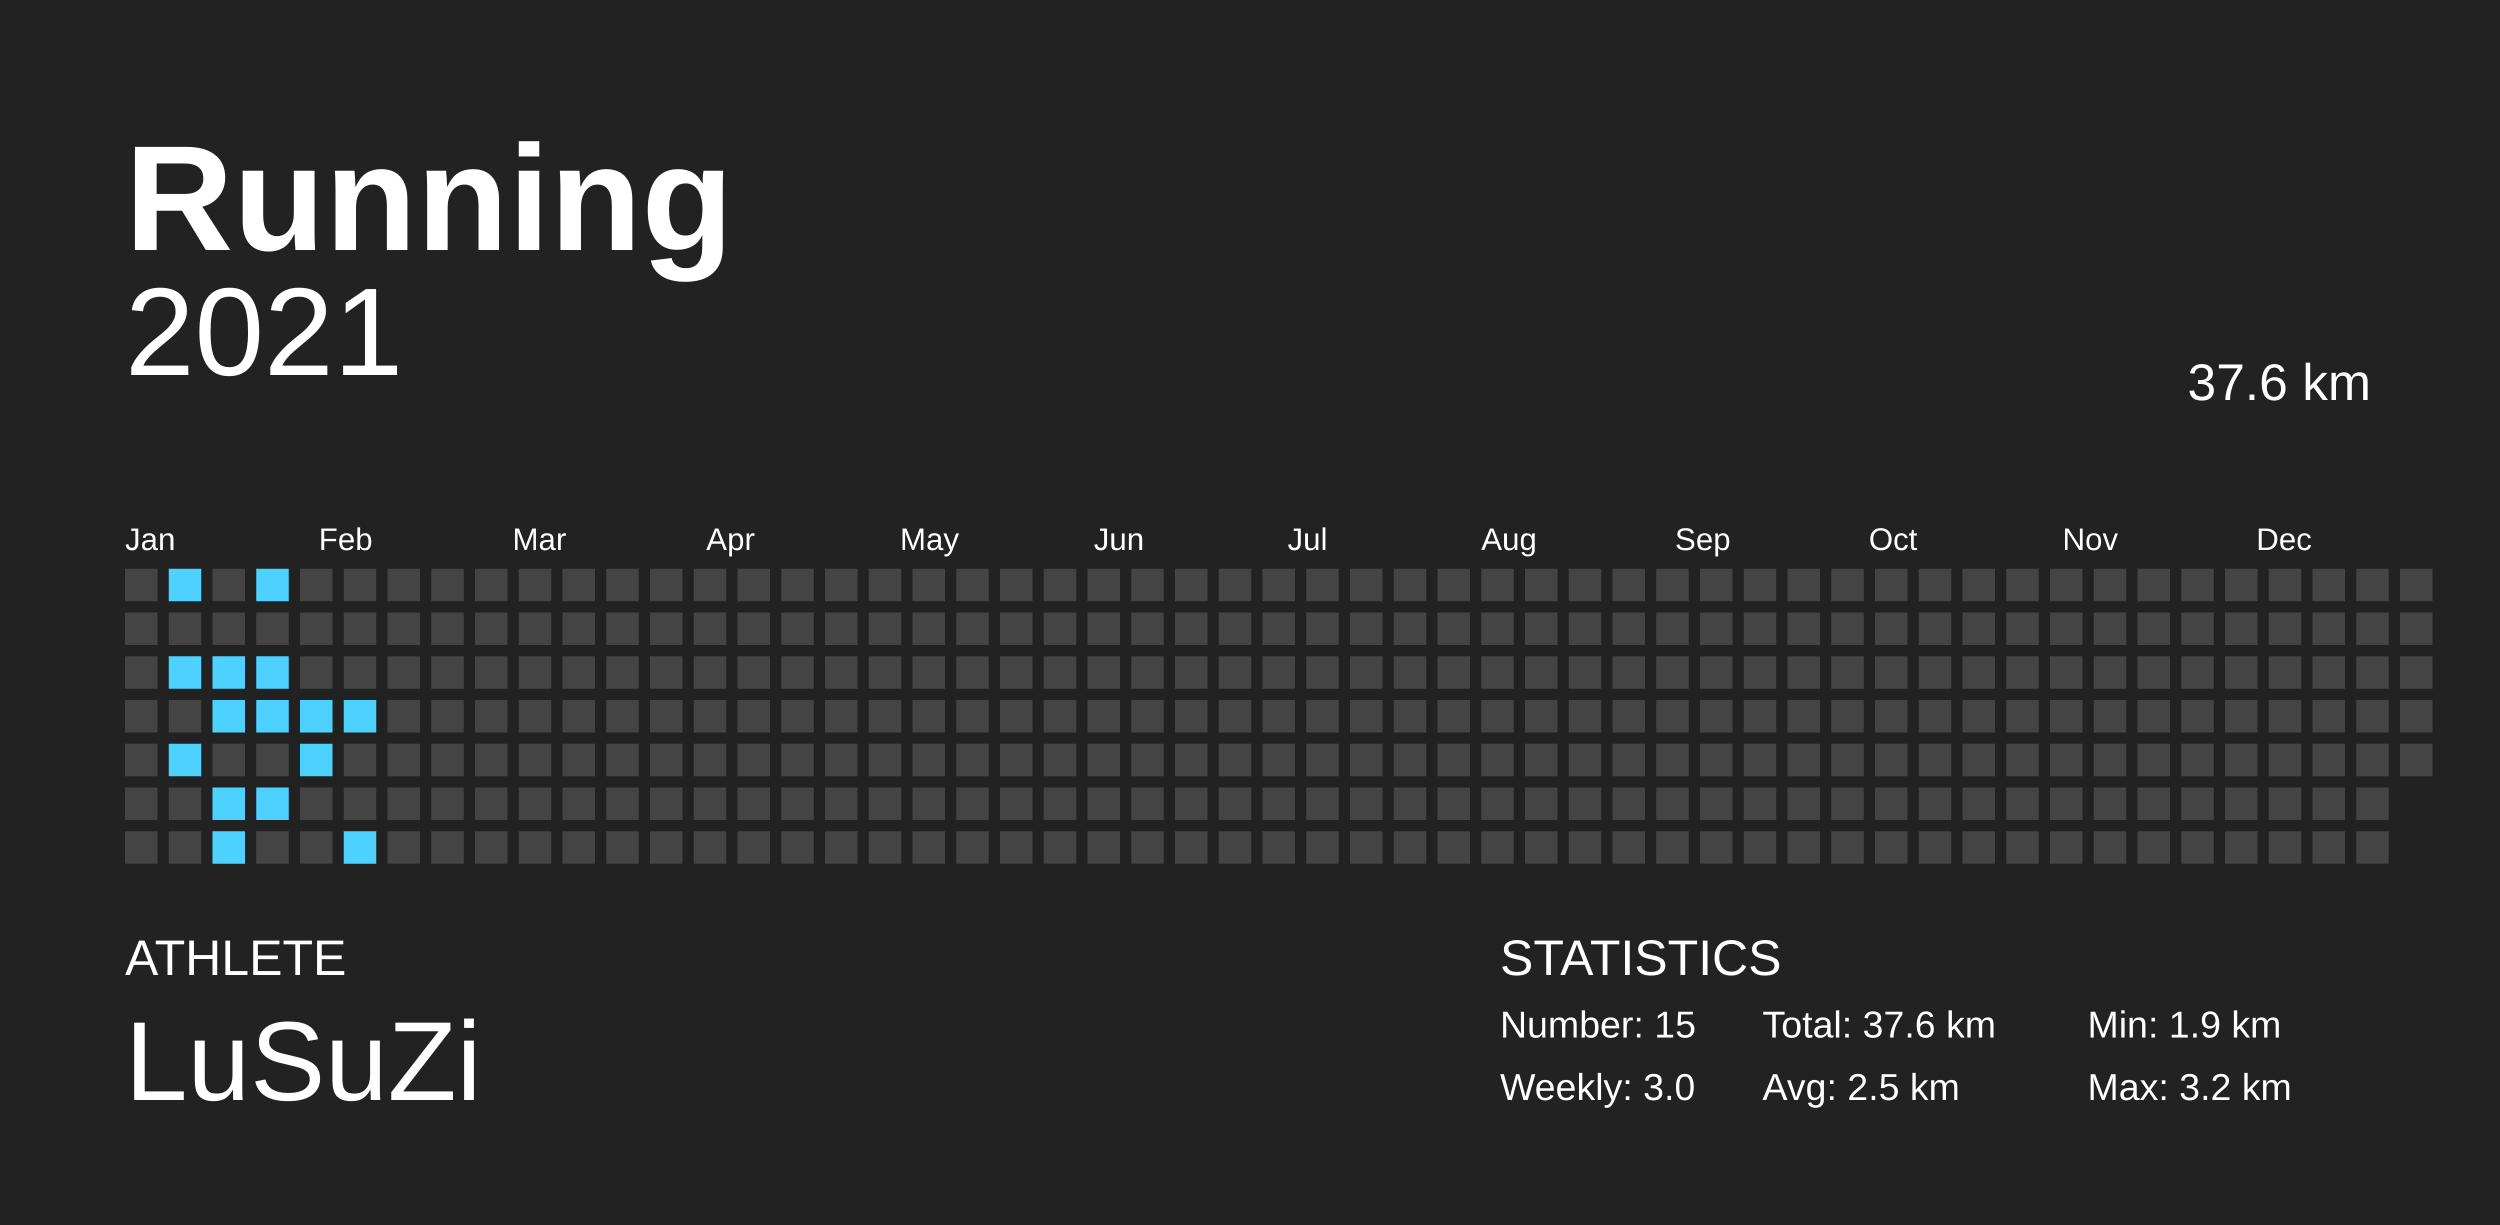
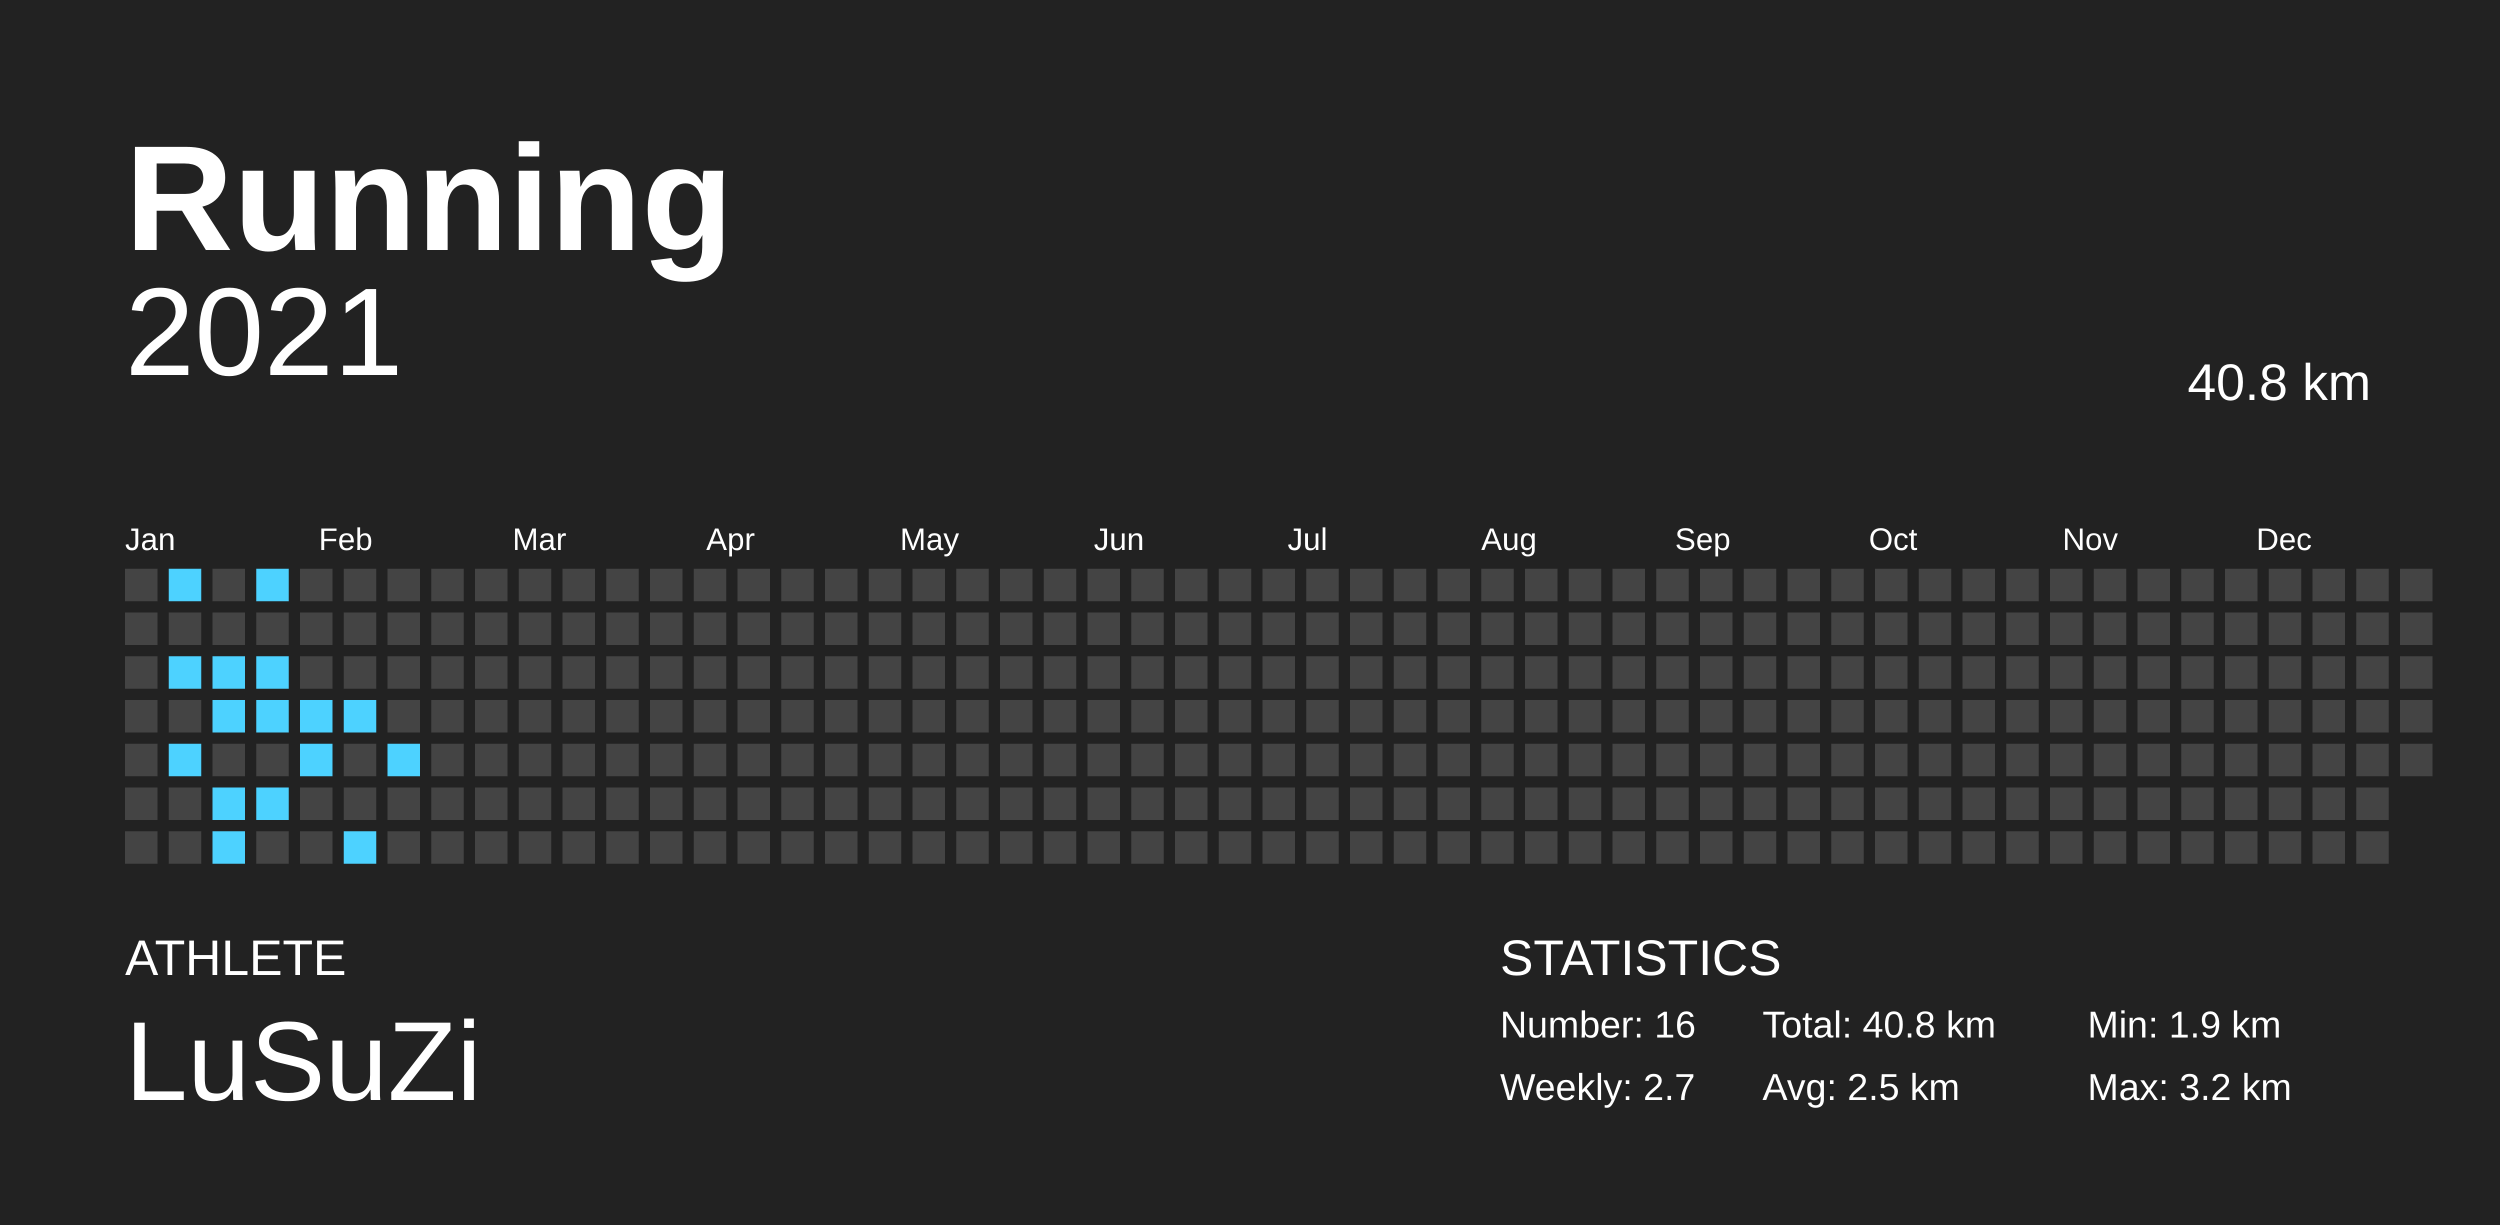
<svg xmlns="http://www.w3.org/2000/svg" baseProfile="full" height="98mm" version="1.1" viewBox="0,0,200,98" width="200mm">
  <defs />
  <rect fill="#222222" height="98" width="200" x="0" y="0" />
  <text fill="#FFFFFF" style="font-size:12px; font-family:Arial; font-weight:bold;" x="10" y="20">Running</text>
  <text fill="#FFFFFF" style="font-size:4px; font-family:Arial" x="10" y="78">ATHLETE</text>
  <text fill="#FFFFFF" style="font-size:9px; font-family:Arial" x="10" y="88">LuSuZi</text>
  <text fill="#FFFFFF" style="font-size:4px; font-family:Arial" x="120" y="78">STATISTICS</text>
-   <text fill="#FFFFFF" style="font-size:3px; font-family:Arial" x="120" y="83">Number: 15</text>
-   <text fill="#FFFFFF" style="font-size:3px; font-family:Arial" x="120" y="88">Weekly: 3.0</text>
-   <text fill="#FFFFFF" style="font-size:3px; font-family:Arial" x="141" y="83">Total: 37.6 km</text>
+   <text fill="#FFFFFF" style="font-size:3px; font-family:Arial" x="120" y="83">Number: 16</text>
+   <text fill="#FFFFFF" style="font-size:3px; font-family:Arial" x="120" y="88">Weekly: 2.7</text>
+   <text fill="#FFFFFF" style="font-size:3px; font-family:Arial" x="141" y="83">Total: 40.8 km</text>
  <text fill="#FFFFFF" style="font-size:3px; font-family:Arial" x="141" y="88">Avg: 2.5 km</text>
  <text fill="#FFFFFF" style="font-size:3px; font-family:Arial" x="167" y="83">Min: 1.9 km</text>
  <text fill="#FFFFFF" style="font-size:3px; font-family:Arial" x="167" y="88">Max: 3.2 km</text>
  <text alignment-baseline="hanging" fill="#FFFFFF" style="font-size:10.0px; font-family:Arial;" x="10" y="30">2021</text>
-   <text alignment-baseline="hanging" fill="#FFFFFF" style="font-size:4.125px; font-family:Arial;" x="175" y="32">37.6 km</text>
+   <text alignment-baseline="hanging" fill="#FFFFFF" style="font-size:4.125px; font-family:Arial;" x="175" y="32">40.8 km</text>
  <text fill="#FFFFFF" style="font-size:2.5px; font-family:Arial" x="10.0" y="44">Jan</text>
  <text fill="#FFFFFF" style="font-size:2.5px; font-family:Arial" x="25.5" y="44">Feb</text>
  <text fill="#FFFFFF" style="font-size:2.5px; font-family:Arial" x="41.0" y="44">Mar</text>
  <text fill="#FFFFFF" style="font-size:2.5px; font-family:Arial" x="56.5" y="44">Apr</text>
  <text fill="#FFFFFF" style="font-size:2.5px; font-family:Arial" x="72.0" y="44">May</text>
  <text fill="#FFFFFF" style="font-size:2.5px; font-family:Arial" x="87.5" y="44">Jun</text>
  <text fill="#FFFFFF" style="font-size:2.5px; font-family:Arial" x="103.0" y="44">Jul</text>
  <text fill="#FFFFFF" style="font-size:2.5px; font-family:Arial" x="118.5" y="44">Aug</text>
  <text fill="#FFFFFF" style="font-size:2.5px; font-family:Arial" x="134.0" y="44">Sep</text>
  <text fill="#FFFFFF" style="font-size:2.5px; font-family:Arial" x="149.5" y="44">Oct</text>
  <text fill="#FFFFFF" style="font-size:2.5px; font-family:Arial" x="165.0" y="44">Nov</text>
  <text fill="#FFFFFF" style="font-size:2.5px; font-family:Arial" x="180.5" y="44">Dec</text>
  <rect fill="#444444" height="2.6" width="2.6" x="10.0" y="45.5" />
  <rect fill="#444444" height="2.6" width="2.6" x="10.0" y="49.0" />
  <rect fill="#444444" height="2.6" width="2.6" x="10.0" y="52.5" />
  <rect fill="#444444" height="2.6" width="2.6" x="10.0" y="56.0" />
  <rect fill="#444444" height="2.6" width="2.6" x="10.0" y="59.5" />
  <rect fill="#444444" height="2.6" width="2.6" x="10.0" y="63.0" />
  <rect fill="#444444" height="2.6" width="2.6" x="10.0" y="66.5" />
  <rect fill="#4dd2ff" height="2.6" width="2.6" x="13.5" y="45.5" />
  <rect fill="#444444" height="2.6" width="2.6" x="13.5" y="49.0" />
  <rect fill="#4dd2ff" height="2.6" width="2.6" x="13.5" y="52.5" />
  <rect fill="#444444" height="2.6" width="2.6" x="13.5" y="56.0" />
  <rect fill="#4dd2ff" height="2.6" width="2.6" x="13.5" y="59.5" />
  <rect fill="#444444" height="2.6" width="2.6" x="13.5" y="63.0" />
  <rect fill="#444444" height="2.6" width="2.6" x="13.5" y="66.5" />
  <rect fill="#444444" height="2.6" width="2.6" x="17.0" y="45.5" />
  <rect fill="#444444" height="2.6" width="2.6" x="17.0" y="49.0" />
  <rect fill="#4dd2ff" height="2.6" width="2.6" x="17.0" y="52.5" />
  <rect fill="#4dd2ff" height="2.6" width="2.6" x="17.0" y="56.0" />
  <rect fill="#444444" height="2.6" width="2.6" x="17.0" y="59.5" />
  <rect fill="#4dd2ff" height="2.6" width="2.6" x="17.0" y="63.0" />
  <rect fill="#4dd2ff" height="2.6" width="2.6" x="17.0" y="66.5" />
  <rect fill="#4dd2ff" height="2.6" width="2.6" x="20.5" y="45.5" />
  <rect fill="#444444" height="2.6" width="2.6" x="20.5" y="49.0" />
  <rect fill="#4dd2ff" height="2.6" width="2.6" x="20.5" y="52.5" />
  <rect fill="#4dd2ff" height="2.6" width="2.6" x="20.5" y="56.0" />
  <rect fill="#444444" height="2.6" width="2.6" x="20.5" y="59.5" />
  <rect fill="#4dd2ff" height="2.6" width="2.6" x="20.5" y="63.0" />
  <rect fill="#444444" height="2.6" width="2.6" x="20.5" y="66.5" />
  <rect fill="#444444" height="2.6" width="2.6" x="24.0" y="45.5" />
  <rect fill="#444444" height="2.6" width="2.6" x="24.0" y="49.0" />
  <rect fill="#444444" height="2.6" width="2.6" x="24.0" y="52.5" />
  <rect fill="#4dd2ff" height="2.6" width="2.6" x="24.0" y="56.0" />
  <rect fill="#4dd2ff" height="2.6" width="2.6" x="24.0" y="59.5" />
  <rect fill="#444444" height="2.6" width="2.6" x="24.0" y="63.0" />
  <rect fill="#444444" height="2.6" width="2.6" x="24.0" y="66.5" />
  <rect fill="#444444" height="2.6" width="2.6" x="27.5" y="45.5" />
  <rect fill="#444444" height="2.6" width="2.6" x="27.5" y="49.0" />
  <rect fill="#444444" height="2.6" width="2.6" x="27.5" y="52.5" />
  <rect fill="#4dd2ff" height="2.6" width="2.6" x="27.5" y="56.0" />
  <rect fill="#444444" height="2.6" width="2.6" x="27.5" y="59.5" />
  <rect fill="#444444" height="2.6" width="2.6" x="27.5" y="63.0" />
  <rect fill="#4dd2ff" height="2.6" width="2.6" x="27.5" y="66.5" />
  <rect fill="#444444" height="2.6" width="2.6" x="31.0" y="45.5" />
  <rect fill="#444444" height="2.6" width="2.6" x="31.0" y="49.0" />
  <rect fill="#444444" height="2.6" width="2.6" x="31.0" y="52.5" />
  <rect fill="#444444" height="2.6" width="2.6" x="31.0" y="56.0" />
-   <rect fill="#444444" height="2.6" width="2.6" x="31.0" y="59.5" />
+   <rect fill="#4dd2ff" height="2.6" width="2.6" x="31.0" y="59.5" />
  <rect fill="#444444" height="2.6" width="2.6" x="31.0" y="63.0" />
  <rect fill="#444444" height="2.6" width="2.6" x="31.0" y="66.5" />
  <rect fill="#444444" height="2.6" width="2.6" x="34.5" y="45.5" />
  <rect fill="#444444" height="2.6" width="2.6" x="34.5" y="49.0" />
  <rect fill="#444444" height="2.6" width="2.6" x="34.5" y="52.5" />
  <rect fill="#444444" height="2.6" width="2.6" x="34.5" y="56.0" />
  <rect fill="#444444" height="2.6" width="2.6" x="34.5" y="59.5" />
  <rect fill="#444444" height="2.6" width="2.6" x="34.5" y="63.0" />
  <rect fill="#444444" height="2.6" width="2.6" x="34.5" y="66.5" />
  <rect fill="#444444" height="2.6" width="2.6" x="38.0" y="45.5" />
  <rect fill="#444444" height="2.6" width="2.6" x="38.0" y="49.0" />
  <rect fill="#444444" height="2.6" width="2.6" x="38.0" y="52.5" />
  <rect fill="#444444" height="2.6" width="2.6" x="38.0" y="56.0" />
  <rect fill="#444444" height="2.6" width="2.6" x="38.0" y="59.5" />
  <rect fill="#444444" height="2.6" width="2.6" x="38.0" y="63.0" />
  <rect fill="#444444" height="2.6" width="2.6" x="38.0" y="66.5" />
  <rect fill="#444444" height="2.6" width="2.6" x="41.5" y="45.5" />
  <rect fill="#444444" height="2.6" width="2.6" x="41.5" y="49.0" />
  <rect fill="#444444" height="2.6" width="2.6" x="41.5" y="52.5" />
  <rect fill="#444444" height="2.6" width="2.6" x="41.5" y="56.0" />
  <rect fill="#444444" height="2.6" width="2.6" x="41.5" y="59.5" />
  <rect fill="#444444" height="2.6" width="2.6" x="41.5" y="63.0" />
  <rect fill="#444444" height="2.6" width="2.6" x="41.5" y="66.5" />
  <rect fill="#444444" height="2.6" width="2.6" x="45.0" y="45.5" />
  <rect fill="#444444" height="2.6" width="2.6" x="45.0" y="49.0" />
  <rect fill="#444444" height="2.6" width="2.6" x="45.0" y="52.5" />
  <rect fill="#444444" height="2.6" width="2.6" x="45.0" y="56.0" />
  <rect fill="#444444" height="2.6" width="2.6" x="45.0" y="59.5" />
  <rect fill="#444444" height="2.6" width="2.6" x="45.0" y="63.0" />
  <rect fill="#444444" height="2.6" width="2.6" x="45.0" y="66.5" />
  <rect fill="#444444" height="2.6" width="2.6" x="48.5" y="45.5" />
  <rect fill="#444444" height="2.6" width="2.6" x="48.5" y="49.0" />
  <rect fill="#444444" height="2.6" width="2.6" x="48.5" y="52.5" />
  <rect fill="#444444" height="2.6" width="2.6" x="48.5" y="56.0" />
  <rect fill="#444444" height="2.6" width="2.6" x="48.5" y="59.5" />
  <rect fill="#444444" height="2.6" width="2.6" x="48.5" y="63.0" />
  <rect fill="#444444" height="2.6" width="2.6" x="48.5" y="66.5" />
  <rect fill="#444444" height="2.6" width="2.6" x="52.0" y="45.5" />
  <rect fill="#444444" height="2.6" width="2.6" x="52.0" y="49.0" />
  <rect fill="#444444" height="2.6" width="2.6" x="52.0" y="52.5" />
  <rect fill="#444444" height="2.6" width="2.6" x="52.0" y="56.0" />
  <rect fill="#444444" height="2.6" width="2.6" x="52.0" y="59.5" />
  <rect fill="#444444" height="2.6" width="2.6" x="52.0" y="63.0" />
  <rect fill="#444444" height="2.6" width="2.6" x="52.0" y="66.5" />
  <rect fill="#444444" height="2.6" width="2.6" x="55.5" y="45.5" />
  <rect fill="#444444" height="2.6" width="2.6" x="55.5" y="49.0" />
  <rect fill="#444444" height="2.6" width="2.6" x="55.5" y="52.5" />
  <rect fill="#444444" height="2.6" width="2.6" x="55.5" y="56.0" />
  <rect fill="#444444" height="2.6" width="2.6" x="55.5" y="59.5" />
  <rect fill="#444444" height="2.6" width="2.6" x="55.5" y="63.0" />
  <rect fill="#444444" height="2.6" width="2.6" x="55.5" y="66.5" />
  <rect fill="#444444" height="2.6" width="2.6" x="59.0" y="45.5" />
  <rect fill="#444444" height="2.6" width="2.6" x="59.0" y="49.0" />
  <rect fill="#444444" height="2.6" width="2.6" x="59.0" y="52.5" />
  <rect fill="#444444" height="2.6" width="2.6" x="59.0" y="56.0" />
  <rect fill="#444444" height="2.6" width="2.6" x="59.0" y="59.5" />
  <rect fill="#444444" height="2.6" width="2.6" x="59.0" y="63.0" />
  <rect fill="#444444" height="2.6" width="2.6" x="59.0" y="66.5" />
  <rect fill="#444444" height="2.6" width="2.6" x="62.5" y="45.5" />
  <rect fill="#444444" height="2.6" width="2.6" x="62.5" y="49.0" />
  <rect fill="#444444" height="2.6" width="2.6" x="62.5" y="52.5" />
  <rect fill="#444444" height="2.6" width="2.6" x="62.5" y="56.0" />
  <rect fill="#444444" height="2.6" width="2.6" x="62.5" y="59.5" />
  <rect fill="#444444" height="2.6" width="2.6" x="62.5" y="63.0" />
  <rect fill="#444444" height="2.6" width="2.6" x="62.5" y="66.5" />
  <rect fill="#444444" height="2.6" width="2.6" x="66.0" y="45.5" />
  <rect fill="#444444" height="2.6" width="2.6" x="66.0" y="49.0" />
  <rect fill="#444444" height="2.6" width="2.6" x="66.0" y="52.5" />
  <rect fill="#444444" height="2.6" width="2.6" x="66.0" y="56.0" />
  <rect fill="#444444" height="2.6" width="2.6" x="66.0" y="59.5" />
  <rect fill="#444444" height="2.6" width="2.6" x="66.0" y="63.0" />
  <rect fill="#444444" height="2.6" width="2.6" x="66.0" y="66.5" />
  <rect fill="#444444" height="2.6" width="2.6" x="69.5" y="45.5" />
  <rect fill="#444444" height="2.6" width="2.6" x="69.5" y="49.0" />
  <rect fill="#444444" height="2.6" width="2.6" x="69.5" y="52.5" />
  <rect fill="#444444" height="2.6" width="2.6" x="69.5" y="56.0" />
  <rect fill="#444444" height="2.6" width="2.6" x="69.5" y="59.5" />
  <rect fill="#444444" height="2.6" width="2.6" x="69.5" y="63.0" />
  <rect fill="#444444" height="2.6" width="2.6" x="69.5" y="66.5" />
  <rect fill="#444444" height="2.6" width="2.6" x="73.0" y="45.5" />
  <rect fill="#444444" height="2.6" width="2.6" x="73.0" y="49.0" />
  <rect fill="#444444" height="2.6" width="2.6" x="73.0" y="52.5" />
  <rect fill="#444444" height="2.6" width="2.6" x="73.0" y="56.0" />
  <rect fill="#444444" height="2.6" width="2.6" x="73.0" y="59.5" />
  <rect fill="#444444" height="2.6" width="2.6" x="73.0" y="63.0" />
  <rect fill="#444444" height="2.6" width="2.6" x="73.0" y="66.5" />
  <rect fill="#444444" height="2.6" width="2.6" x="76.5" y="45.5" />
  <rect fill="#444444" height="2.6" width="2.6" x="76.5" y="49.0" />
  <rect fill="#444444" height="2.6" width="2.6" x="76.5" y="52.5" />
  <rect fill="#444444" height="2.6" width="2.6" x="76.5" y="56.0" />
  <rect fill="#444444" height="2.6" width="2.6" x="76.5" y="59.5" />
  <rect fill="#444444" height="2.6" width="2.6" x="76.5" y="63.0" />
  <rect fill="#444444" height="2.6" width="2.6" x="76.5" y="66.5" />
  <rect fill="#444444" height="2.6" width="2.6" x="80.0" y="45.5" />
  <rect fill="#444444" height="2.6" width="2.6" x="80.0" y="49.0" />
  <rect fill="#444444" height="2.6" width="2.6" x="80.0" y="52.5" />
  <rect fill="#444444" height="2.6" width="2.6" x="80.0" y="56.0" />
  <rect fill="#444444" height="2.6" width="2.6" x="80.0" y="59.5" />
  <rect fill="#444444" height="2.6" width="2.6" x="80.0" y="63.0" />
  <rect fill="#444444" height="2.6" width="2.6" x="80.0" y="66.5" />
  <rect fill="#444444" height="2.6" width="2.6" x="83.5" y="45.5" />
  <rect fill="#444444" height="2.6" width="2.6" x="83.5" y="49.0" />
  <rect fill="#444444" height="2.6" width="2.6" x="83.5" y="52.5" />
  <rect fill="#444444" height="2.6" width="2.6" x="83.5" y="56.0" />
  <rect fill="#444444" height="2.6" width="2.6" x="83.5" y="59.5" />
  <rect fill="#444444" height="2.6" width="2.6" x="83.5" y="63.0" />
  <rect fill="#444444" height="2.6" width="2.6" x="83.5" y="66.5" />
  <rect fill="#444444" height="2.6" width="2.6" x="87.0" y="45.5" />
  <rect fill="#444444" height="2.6" width="2.6" x="87.0" y="49.0" />
  <rect fill="#444444" height="2.6" width="2.6" x="87.0" y="52.5" />
  <rect fill="#444444" height="2.6" width="2.6" x="87.0" y="56.0" />
  <rect fill="#444444" height="2.6" width="2.6" x="87.0" y="59.5" />
  <rect fill="#444444" height="2.6" width="2.6" x="87.0" y="63.0" />
  <rect fill="#444444" height="2.6" width="2.6" x="87.0" y="66.5" />
  <rect fill="#444444" height="2.6" width="2.6" x="90.5" y="45.5" />
  <rect fill="#444444" height="2.6" width="2.6" x="90.5" y="49.0" />
  <rect fill="#444444" height="2.6" width="2.6" x="90.5" y="52.5" />
  <rect fill="#444444" height="2.6" width="2.6" x="90.5" y="56.0" />
  <rect fill="#444444" height="2.6" width="2.6" x="90.5" y="59.5" />
  <rect fill="#444444" height="2.6" width="2.6" x="90.5" y="63.0" />
  <rect fill="#444444" height="2.6" width="2.6" x="90.5" y="66.5" />
  <rect fill="#444444" height="2.6" width="2.6" x="94.0" y="45.5" />
  <rect fill="#444444" height="2.6" width="2.6" x="94.0" y="49.0" />
  <rect fill="#444444" height="2.6" width="2.6" x="94.0" y="52.5" />
  <rect fill="#444444" height="2.6" width="2.6" x="94.0" y="56.0" />
  <rect fill="#444444" height="2.6" width="2.6" x="94.0" y="59.5" />
  <rect fill="#444444" height="2.6" width="2.6" x="94.0" y="63.0" />
  <rect fill="#444444" height="2.6" width="2.6" x="94.0" y="66.5" />
  <rect fill="#444444" height="2.6" width="2.6" x="97.5" y="45.5" />
  <rect fill="#444444" height="2.6" width="2.6" x="97.5" y="49.0" />
  <rect fill="#444444" height="2.6" width="2.6" x="97.5" y="52.5" />
  <rect fill="#444444" height="2.6" width="2.6" x="97.5" y="56.0" />
  <rect fill="#444444" height="2.6" width="2.6" x="97.5" y="59.5" />
  <rect fill="#444444" height="2.6" width="2.6" x="97.5" y="63.0" />
  <rect fill="#444444" height="2.6" width="2.6" x="97.5" y="66.5" />
  <rect fill="#444444" height="2.6" width="2.6" x="101.0" y="45.5" />
  <rect fill="#444444" height="2.6" width="2.6" x="101.0" y="49.0" />
  <rect fill="#444444" height="2.6" width="2.6" x="101.0" y="52.5" />
  <rect fill="#444444" height="2.6" width="2.6" x="101.0" y="56.0" />
  <rect fill="#444444" height="2.6" width="2.6" x="101.0" y="59.5" />
  <rect fill="#444444" height="2.6" width="2.6" x="101.0" y="63.0" />
  <rect fill="#444444" height="2.6" width="2.6" x="101.0" y="66.5" />
  <rect fill="#444444" height="2.6" width="2.6" x="104.5" y="45.5" />
  <rect fill="#444444" height="2.6" width="2.6" x="104.5" y="49.0" />
  <rect fill="#444444" height="2.6" width="2.6" x="104.5" y="52.5" />
  <rect fill="#444444" height="2.6" width="2.6" x="104.5" y="56.0" />
  <rect fill="#444444" height="2.6" width="2.6" x="104.5" y="59.5" />
  <rect fill="#444444" height="2.6" width="2.6" x="104.5" y="63.0" />
  <rect fill="#444444" height="2.6" width="2.6" x="104.5" y="66.5" />
  <rect fill="#444444" height="2.6" width="2.6" x="108.0" y="45.5" />
  <rect fill="#444444" height="2.6" width="2.6" x="108.0" y="49.0" />
  <rect fill="#444444" height="2.6" width="2.6" x="108.0" y="52.5" />
  <rect fill="#444444" height="2.6" width="2.6" x="108.0" y="56.0" />
  <rect fill="#444444" height="2.6" width="2.6" x="108.0" y="59.5" />
  <rect fill="#444444" height="2.6" width="2.6" x="108.0" y="63.0" />
  <rect fill="#444444" height="2.6" width="2.6" x="108.0" y="66.5" />
  <rect fill="#444444" height="2.6" width="2.6" x="111.5" y="45.5" />
  <rect fill="#444444" height="2.6" width="2.6" x="111.5" y="49.0" />
  <rect fill="#444444" height="2.6" width="2.6" x="111.5" y="52.5" />
  <rect fill="#444444" height="2.6" width="2.6" x="111.5" y="56.0" />
  <rect fill="#444444" height="2.6" width="2.6" x="111.5" y="59.5" />
  <rect fill="#444444" height="2.6" width="2.6" x="111.5" y="63.0" />
  <rect fill="#444444" height="2.6" width="2.6" x="111.5" y="66.5" />
  <rect fill="#444444" height="2.6" width="2.6" x="115.0" y="45.5" />
  <rect fill="#444444" height="2.6" width="2.6" x="115.0" y="49.0" />
  <rect fill="#444444" height="2.6" width="2.6" x="115.0" y="52.5" />
  <rect fill="#444444" height="2.6" width="2.6" x="115.0" y="56.0" />
  <rect fill="#444444" height="2.6" width="2.6" x="115.0" y="59.5" />
  <rect fill="#444444" height="2.6" width="2.6" x="115.0" y="63.0" />
  <rect fill="#444444" height="2.6" width="2.6" x="115.0" y="66.5" />
  <rect fill="#444444" height="2.6" width="2.6" x="118.5" y="45.5" />
  <rect fill="#444444" height="2.6" width="2.6" x="118.5" y="49.0" />
  <rect fill="#444444" height="2.6" width="2.6" x="118.5" y="52.5" />
  <rect fill="#444444" height="2.6" width="2.6" x="118.5" y="56.0" />
  <rect fill="#444444" height="2.6" width="2.6" x="118.5" y="59.5" />
  <rect fill="#444444" height="2.6" width="2.6" x="118.5" y="63.0" />
  <rect fill="#444444" height="2.6" width="2.6" x="118.5" y="66.5" />
  <rect fill="#444444" height="2.6" width="2.6" x="122.0" y="45.5" />
  <rect fill="#444444" height="2.6" width="2.6" x="122.0" y="49.0" />
  <rect fill="#444444" height="2.6" width="2.6" x="122.0" y="52.5" />
  <rect fill="#444444" height="2.6" width="2.6" x="122.0" y="56.0" />
  <rect fill="#444444" height="2.6" width="2.6" x="122.0" y="59.5" />
  <rect fill="#444444" height="2.6" width="2.6" x="122.0" y="63.0" />
  <rect fill="#444444" height="2.6" width="2.6" x="122.0" y="66.5" />
  <rect fill="#444444" height="2.6" width="2.6" x="125.5" y="45.5" />
  <rect fill="#444444" height="2.6" width="2.6" x="125.5" y="49.0" />
  <rect fill="#444444" height="2.6" width="2.6" x="125.5" y="52.5" />
  <rect fill="#444444" height="2.6" width="2.6" x="125.5" y="56.0" />
  <rect fill="#444444" height="2.6" width="2.6" x="125.5" y="59.5" />
  <rect fill="#444444" height="2.6" width="2.6" x="125.5" y="63.0" />
  <rect fill="#444444" height="2.6" width="2.6" x="125.5" y="66.5" />
  <rect fill="#444444" height="2.6" width="2.6" x="129.0" y="45.5" />
  <rect fill="#444444" height="2.6" width="2.6" x="129.0" y="49.0" />
  <rect fill="#444444" height="2.6" width="2.6" x="129.0" y="52.5" />
  <rect fill="#444444" height="2.6" width="2.6" x="129.0" y="56.0" />
  <rect fill="#444444" height="2.6" width="2.6" x="129.0" y="59.5" />
  <rect fill="#444444" height="2.6" width="2.6" x="129.0" y="63.0" />
  <rect fill="#444444" height="2.6" width="2.6" x="129.0" y="66.5" />
  <rect fill="#444444" height="2.6" width="2.6" x="132.5" y="45.5" />
  <rect fill="#444444" height="2.6" width="2.6" x="132.5" y="49.0" />
  <rect fill="#444444" height="2.6" width="2.6" x="132.5" y="52.5" />
  <rect fill="#444444" height="2.6" width="2.6" x="132.5" y="56.0" />
  <rect fill="#444444" height="2.6" width="2.6" x="132.5" y="59.5" />
  <rect fill="#444444" height="2.6" width="2.6" x="132.5" y="63.0" />
  <rect fill="#444444" height="2.6" width="2.6" x="132.5" y="66.5" />
  <rect fill="#444444" height="2.6" width="2.6" x="136.0" y="45.5" />
  <rect fill="#444444" height="2.6" width="2.6" x="136.0" y="49.0" />
  <rect fill="#444444" height="2.6" width="2.6" x="136.0" y="52.5" />
  <rect fill="#444444" height="2.6" width="2.6" x="136.0" y="56.0" />
  <rect fill="#444444" height="2.6" width="2.6" x="136.0" y="59.5" />
  <rect fill="#444444" height="2.6" width="2.6" x="136.0" y="63.0" />
  <rect fill="#444444" height="2.6" width="2.6" x="136.0" y="66.5" />
  <rect fill="#444444" height="2.6" width="2.6" x="139.5" y="45.5" />
  <rect fill="#444444" height="2.6" width="2.6" x="139.5" y="49.0" />
  <rect fill="#444444" height="2.6" width="2.6" x="139.5" y="52.5" />
  <rect fill="#444444" height="2.6" width="2.6" x="139.5" y="56.0" />
  <rect fill="#444444" height="2.6" width="2.6" x="139.5" y="59.5" />
  <rect fill="#444444" height="2.6" width="2.6" x="139.5" y="63.0" />
  <rect fill="#444444" height="2.6" width="2.6" x="139.5" y="66.5" />
  <rect fill="#444444" height="2.6" width="2.6" x="143.0" y="45.5" />
  <rect fill="#444444" height="2.6" width="2.6" x="143.0" y="49.0" />
  <rect fill="#444444" height="2.6" width="2.6" x="143.0" y="52.5" />
  <rect fill="#444444" height="2.6" width="2.6" x="143.0" y="56.0" />
  <rect fill="#444444" height="2.6" width="2.6" x="143.0" y="59.5" />
  <rect fill="#444444" height="2.6" width="2.6" x="143.0" y="63.0" />
  <rect fill="#444444" height="2.6" width="2.6" x="143.0" y="66.5" />
  <rect fill="#444444" height="2.6" width="2.6" x="146.5" y="45.5" />
  <rect fill="#444444" height="2.6" width="2.6" x="146.5" y="49.0" />
  <rect fill="#444444" height="2.6" width="2.6" x="146.5" y="52.5" />
  <rect fill="#444444" height="2.6" width="2.6" x="146.5" y="56.0" />
  <rect fill="#444444" height="2.6" width="2.6" x="146.5" y="59.5" />
  <rect fill="#444444" height="2.6" width="2.6" x="146.5" y="63.0" />
  <rect fill="#444444" height="2.6" width="2.6" x="146.5" y="66.5" />
  <rect fill="#444444" height="2.6" width="2.6" x="150.0" y="45.5" />
  <rect fill="#444444" height="2.6" width="2.6" x="150.0" y="49.0" />
  <rect fill="#444444" height="2.6" width="2.6" x="150.0" y="52.5" />
  <rect fill="#444444" height="2.6" width="2.6" x="150.0" y="56.0" />
  <rect fill="#444444" height="2.6" width="2.6" x="150.0" y="59.5" />
  <rect fill="#444444" height="2.6" width="2.6" x="150.0" y="63.0" />
  <rect fill="#444444" height="2.6" width="2.6" x="150.0" y="66.5" />
  <rect fill="#444444" height="2.6" width="2.6" x="153.5" y="45.5" />
  <rect fill="#444444" height="2.6" width="2.6" x="153.5" y="49.0" />
  <rect fill="#444444" height="2.6" width="2.6" x="153.5" y="52.5" />
  <rect fill="#444444" height="2.6" width="2.6" x="153.5" y="56.0" />
  <rect fill="#444444" height="2.6" width="2.6" x="153.5" y="59.5" />
  <rect fill="#444444" height="2.6" width="2.6" x="153.5" y="63.0" />
  <rect fill="#444444" height="2.6" width="2.6" x="153.5" y="66.5" />
  <rect fill="#444444" height="2.6" width="2.6" x="157.0" y="45.5" />
  <rect fill="#444444" height="2.6" width="2.6" x="157.0" y="49.0" />
  <rect fill="#444444" height="2.6" width="2.6" x="157.0" y="52.5" />
  <rect fill="#444444" height="2.6" width="2.6" x="157.0" y="56.0" />
  <rect fill="#444444" height="2.6" width="2.6" x="157.0" y="59.5" />
  <rect fill="#444444" height="2.6" width="2.6" x="157.0" y="63.0" />
  <rect fill="#444444" height="2.6" width="2.6" x="157.0" y="66.5" />
  <rect fill="#444444" height="2.6" width="2.6" x="160.5" y="45.5" />
  <rect fill="#444444" height="2.6" width="2.6" x="160.5" y="49.0" />
  <rect fill="#444444" height="2.6" width="2.6" x="160.5" y="52.5" />
  <rect fill="#444444" height="2.6" width="2.6" x="160.5" y="56.0" />
  <rect fill="#444444" height="2.6" width="2.6" x="160.5" y="59.5" />
  <rect fill="#444444" height="2.6" width="2.6" x="160.5" y="63.0" />
  <rect fill="#444444" height="2.6" width="2.6" x="160.5" y="66.5" />
  <rect fill="#444444" height="2.6" width="2.6" x="164.0" y="45.5" />
  <rect fill="#444444" height="2.6" width="2.6" x="164.0" y="49.0" />
  <rect fill="#444444" height="2.6" width="2.6" x="164.0" y="52.5" />
  <rect fill="#444444" height="2.6" width="2.6" x="164.0" y="56.0" />
  <rect fill="#444444" height="2.6" width="2.6" x="164.0" y="59.5" />
  <rect fill="#444444" height="2.6" width="2.6" x="164.0" y="63.0" />
  <rect fill="#444444" height="2.6" width="2.6" x="164.0" y="66.5" />
  <rect fill="#444444" height="2.6" width="2.6" x="167.5" y="45.5" />
  <rect fill="#444444" height="2.6" width="2.6" x="167.5" y="49.0" />
  <rect fill="#444444" height="2.6" width="2.6" x="167.5" y="52.5" />
  <rect fill="#444444" height="2.6" width="2.6" x="167.5" y="56.0" />
  <rect fill="#444444" height="2.6" width="2.6" x="167.5" y="59.5" />
  <rect fill="#444444" height="2.6" width="2.6" x="167.5" y="63.0" />
  <rect fill="#444444" height="2.6" width="2.6" x="167.5" y="66.5" />
  <rect fill="#444444" height="2.6" width="2.6" x="171.0" y="45.5" />
  <rect fill="#444444" height="2.6" width="2.6" x="171.0" y="49.0" />
  <rect fill="#444444" height="2.6" width="2.6" x="171.0" y="52.5" />
  <rect fill="#444444" height="2.6" width="2.6" x="171.0" y="56.0" />
  <rect fill="#444444" height="2.6" width="2.6" x="171.0" y="59.5" />
  <rect fill="#444444" height="2.6" width="2.6" x="171.0" y="63.0" />
  <rect fill="#444444" height="2.6" width="2.6" x="171.0" y="66.5" />
  <rect fill="#444444" height="2.6" width="2.6" x="174.5" y="45.5" />
  <rect fill="#444444" height="2.6" width="2.6" x="174.5" y="49.0" />
  <rect fill="#444444" height="2.6" width="2.6" x="174.5" y="52.5" />
  <rect fill="#444444" height="2.6" width="2.6" x="174.5" y="56.0" />
  <rect fill="#444444" height="2.6" width="2.6" x="174.5" y="59.5" />
  <rect fill="#444444" height="2.6" width="2.6" x="174.5" y="63.0" />
  <rect fill="#444444" height="2.6" width="2.6" x="174.5" y="66.5" />
  <rect fill="#444444" height="2.6" width="2.6" x="178.0" y="45.5" />
  <rect fill="#444444" height="2.6" width="2.6" x="178.0" y="49.0" />
  <rect fill="#444444" height="2.6" width="2.6" x="178.0" y="52.5" />
  <rect fill="#444444" height="2.6" width="2.6" x="178.0" y="56.0" />
  <rect fill="#444444" height="2.6" width="2.6" x="178.0" y="59.5" />
  <rect fill="#444444" height="2.6" width="2.6" x="178.0" y="63.0" />
  <rect fill="#444444" height="2.6" width="2.6" x="178.0" y="66.5" />
  <rect fill="#444444" height="2.6" width="2.6" x="181.5" y="45.5" />
  <rect fill="#444444" height="2.6" width="2.6" x="181.5" y="49.0" />
  <rect fill="#444444" height="2.6" width="2.6" x="181.5" y="52.5" />
  <rect fill="#444444" height="2.6" width="2.6" x="181.5" y="56.0" />
  <rect fill="#444444" height="2.6" width="2.6" x="181.5" y="59.5" />
  <rect fill="#444444" height="2.6" width="2.6" x="181.5" y="63.0" />
  <rect fill="#444444" height="2.6" width="2.6" x="181.5" y="66.5" />
  <rect fill="#444444" height="2.6" width="2.6" x="185.0" y="45.5" />
  <rect fill="#444444" height="2.6" width="2.6" x="185.0" y="49.0" />
  <rect fill="#444444" height="2.6" width="2.6" x="185.0" y="52.5" />
  <rect fill="#444444" height="2.6" width="2.6" x="185.0" y="56.0" />
  <rect fill="#444444" height="2.6" width="2.6" x="185.0" y="59.5" />
  <rect fill="#444444" height="2.6" width="2.6" x="185.0" y="63.0" />
  <rect fill="#444444" height="2.6" width="2.6" x="185.0" y="66.5" />
  <rect fill="#444444" height="2.6" width="2.6" x="188.5" y="45.5" />
  <rect fill="#444444" height="2.6" width="2.6" x="188.5" y="49.0" />
  <rect fill="#444444" height="2.6" width="2.6" x="188.5" y="52.5" />
  <rect fill="#444444" height="2.6" width="2.6" x="188.5" y="56.0" />
  <rect fill="#444444" height="2.6" width="2.6" x="188.5" y="59.5" />
  <rect fill="#444444" height="2.6" width="2.6" x="188.5" y="63.0" />
  <rect fill="#444444" height="2.6" width="2.6" x="188.5" y="66.5" />
  <rect fill="#444444" height="2.6" width="2.6" x="192.0" y="45.5" />
  <rect fill="#444444" height="2.6" width="2.6" x="192.0" y="49.0" />
  <rect fill="#444444" height="2.6" width="2.6" x="192.0" y="52.5" />
  <rect fill="#444444" height="2.6" width="2.6" x="192.0" y="56.0" />
  <rect fill="#444444" height="2.6" width="2.6" x="192.0" y="59.5" />
</svg>
